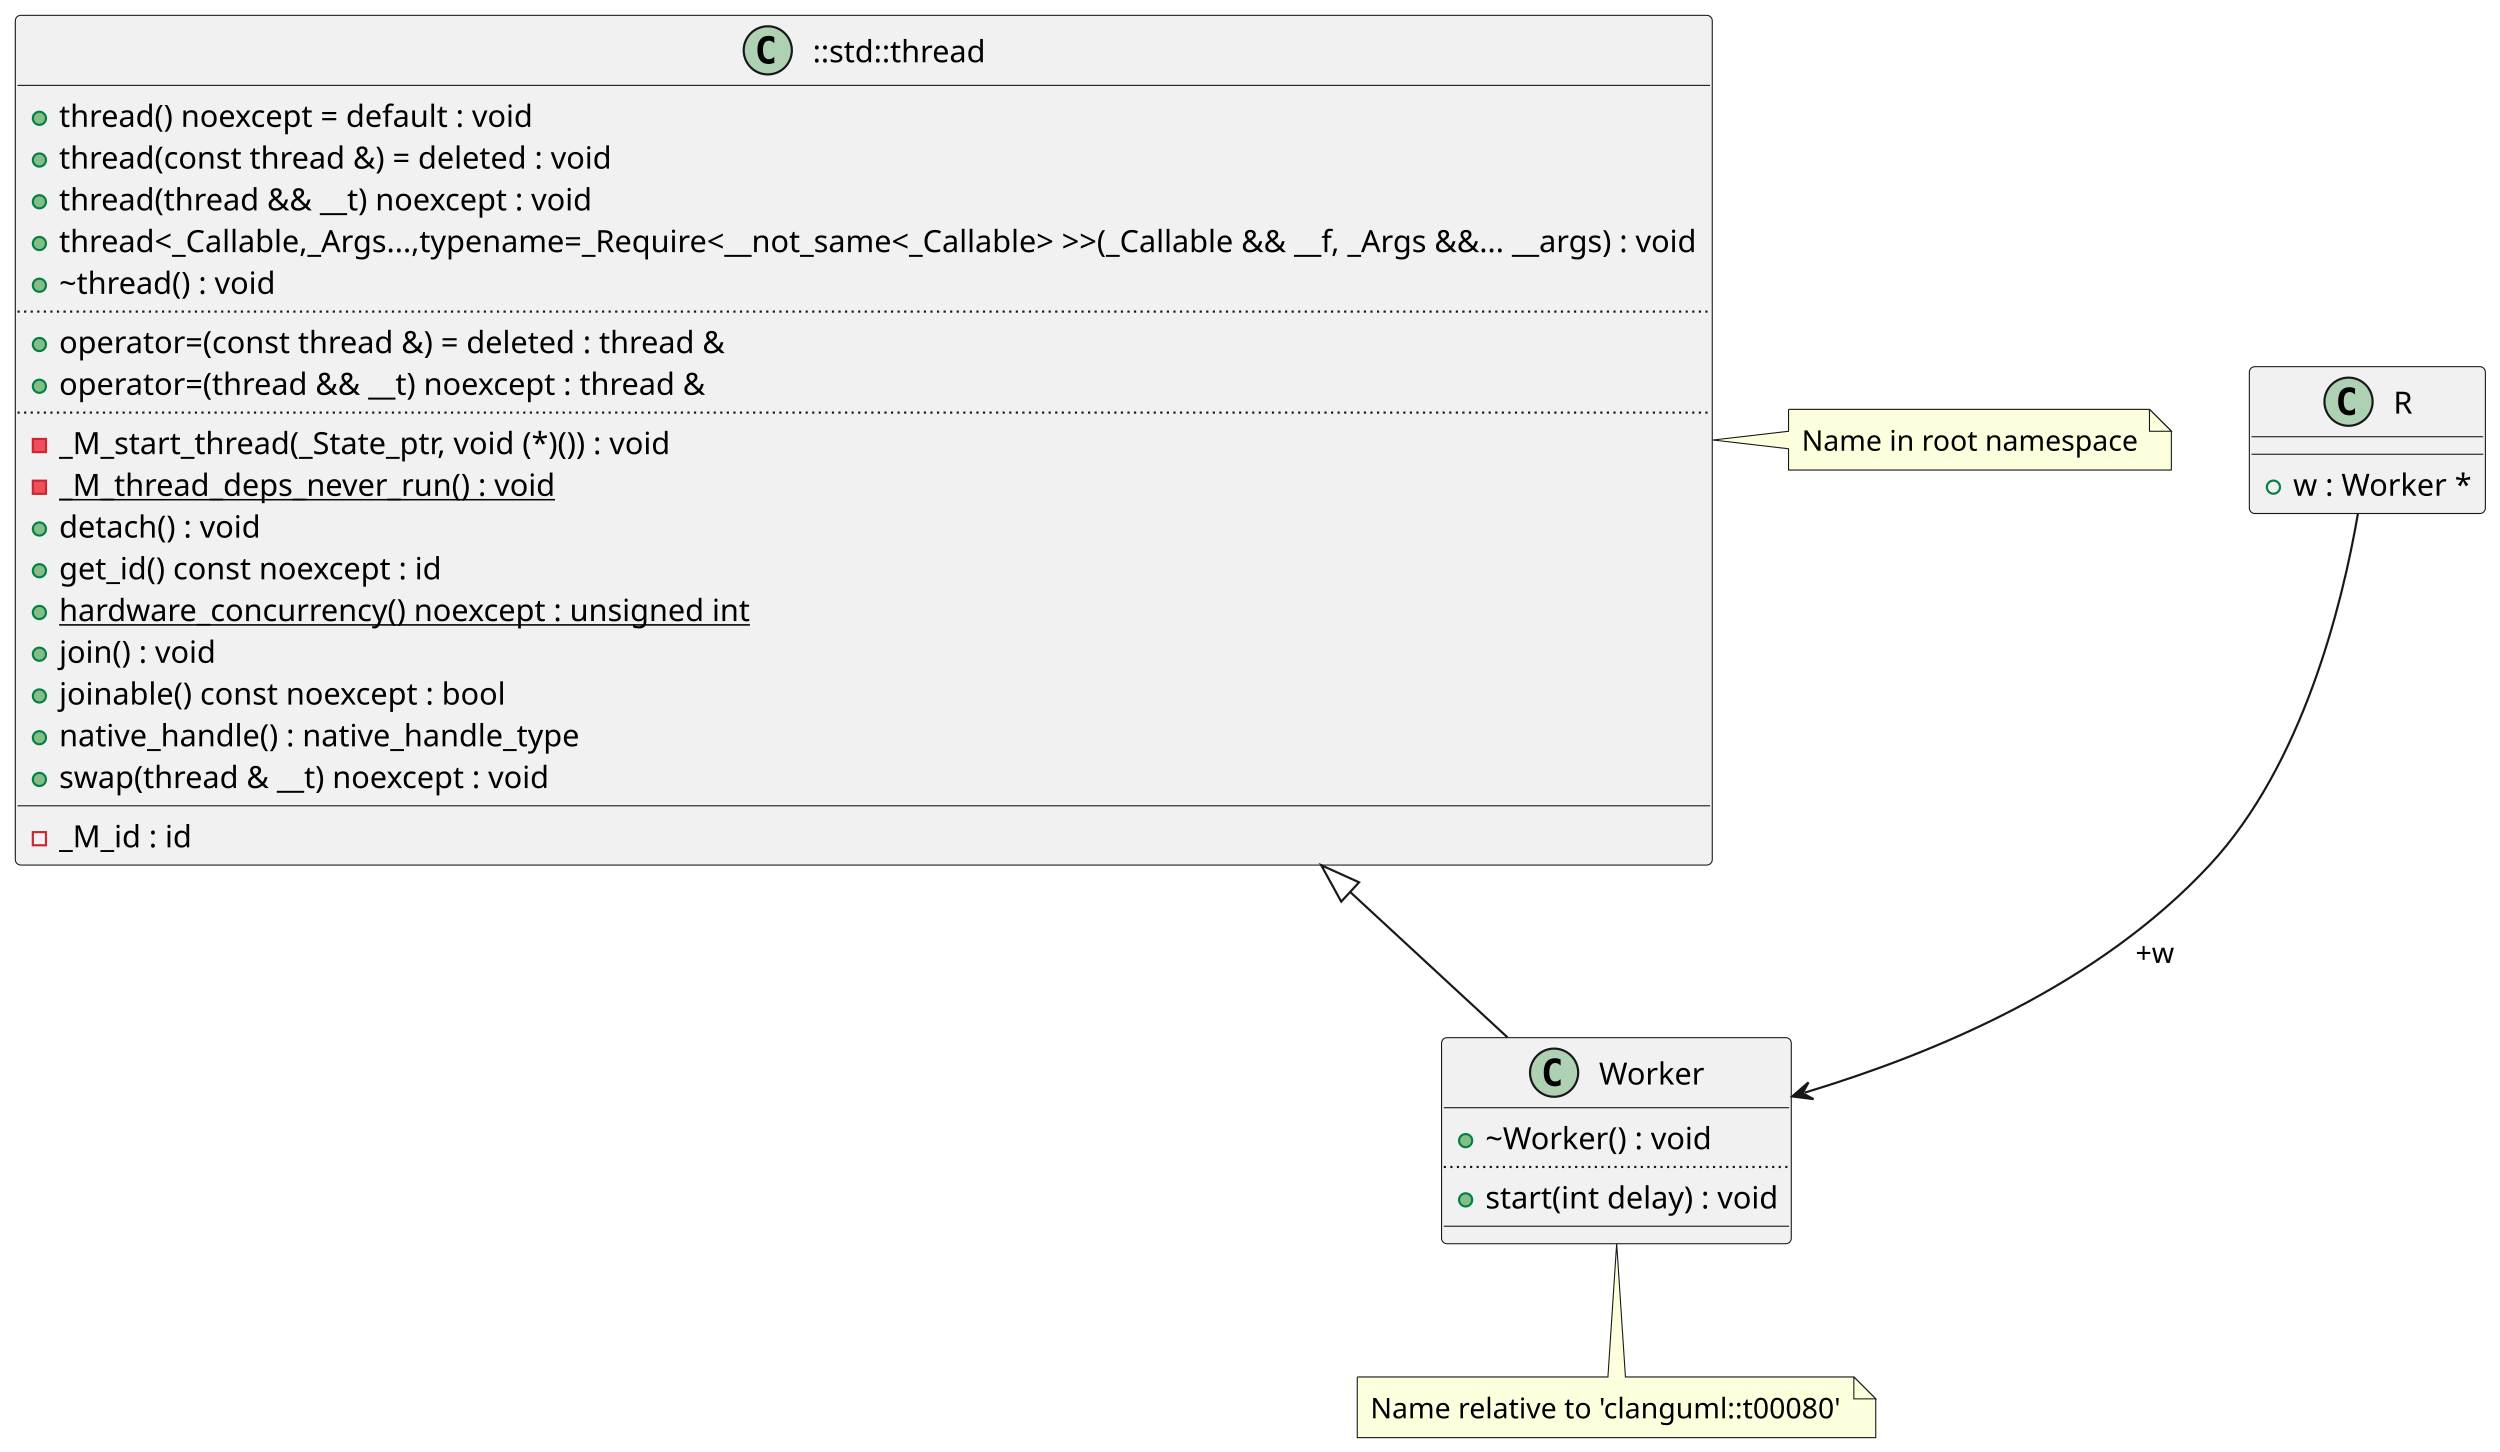
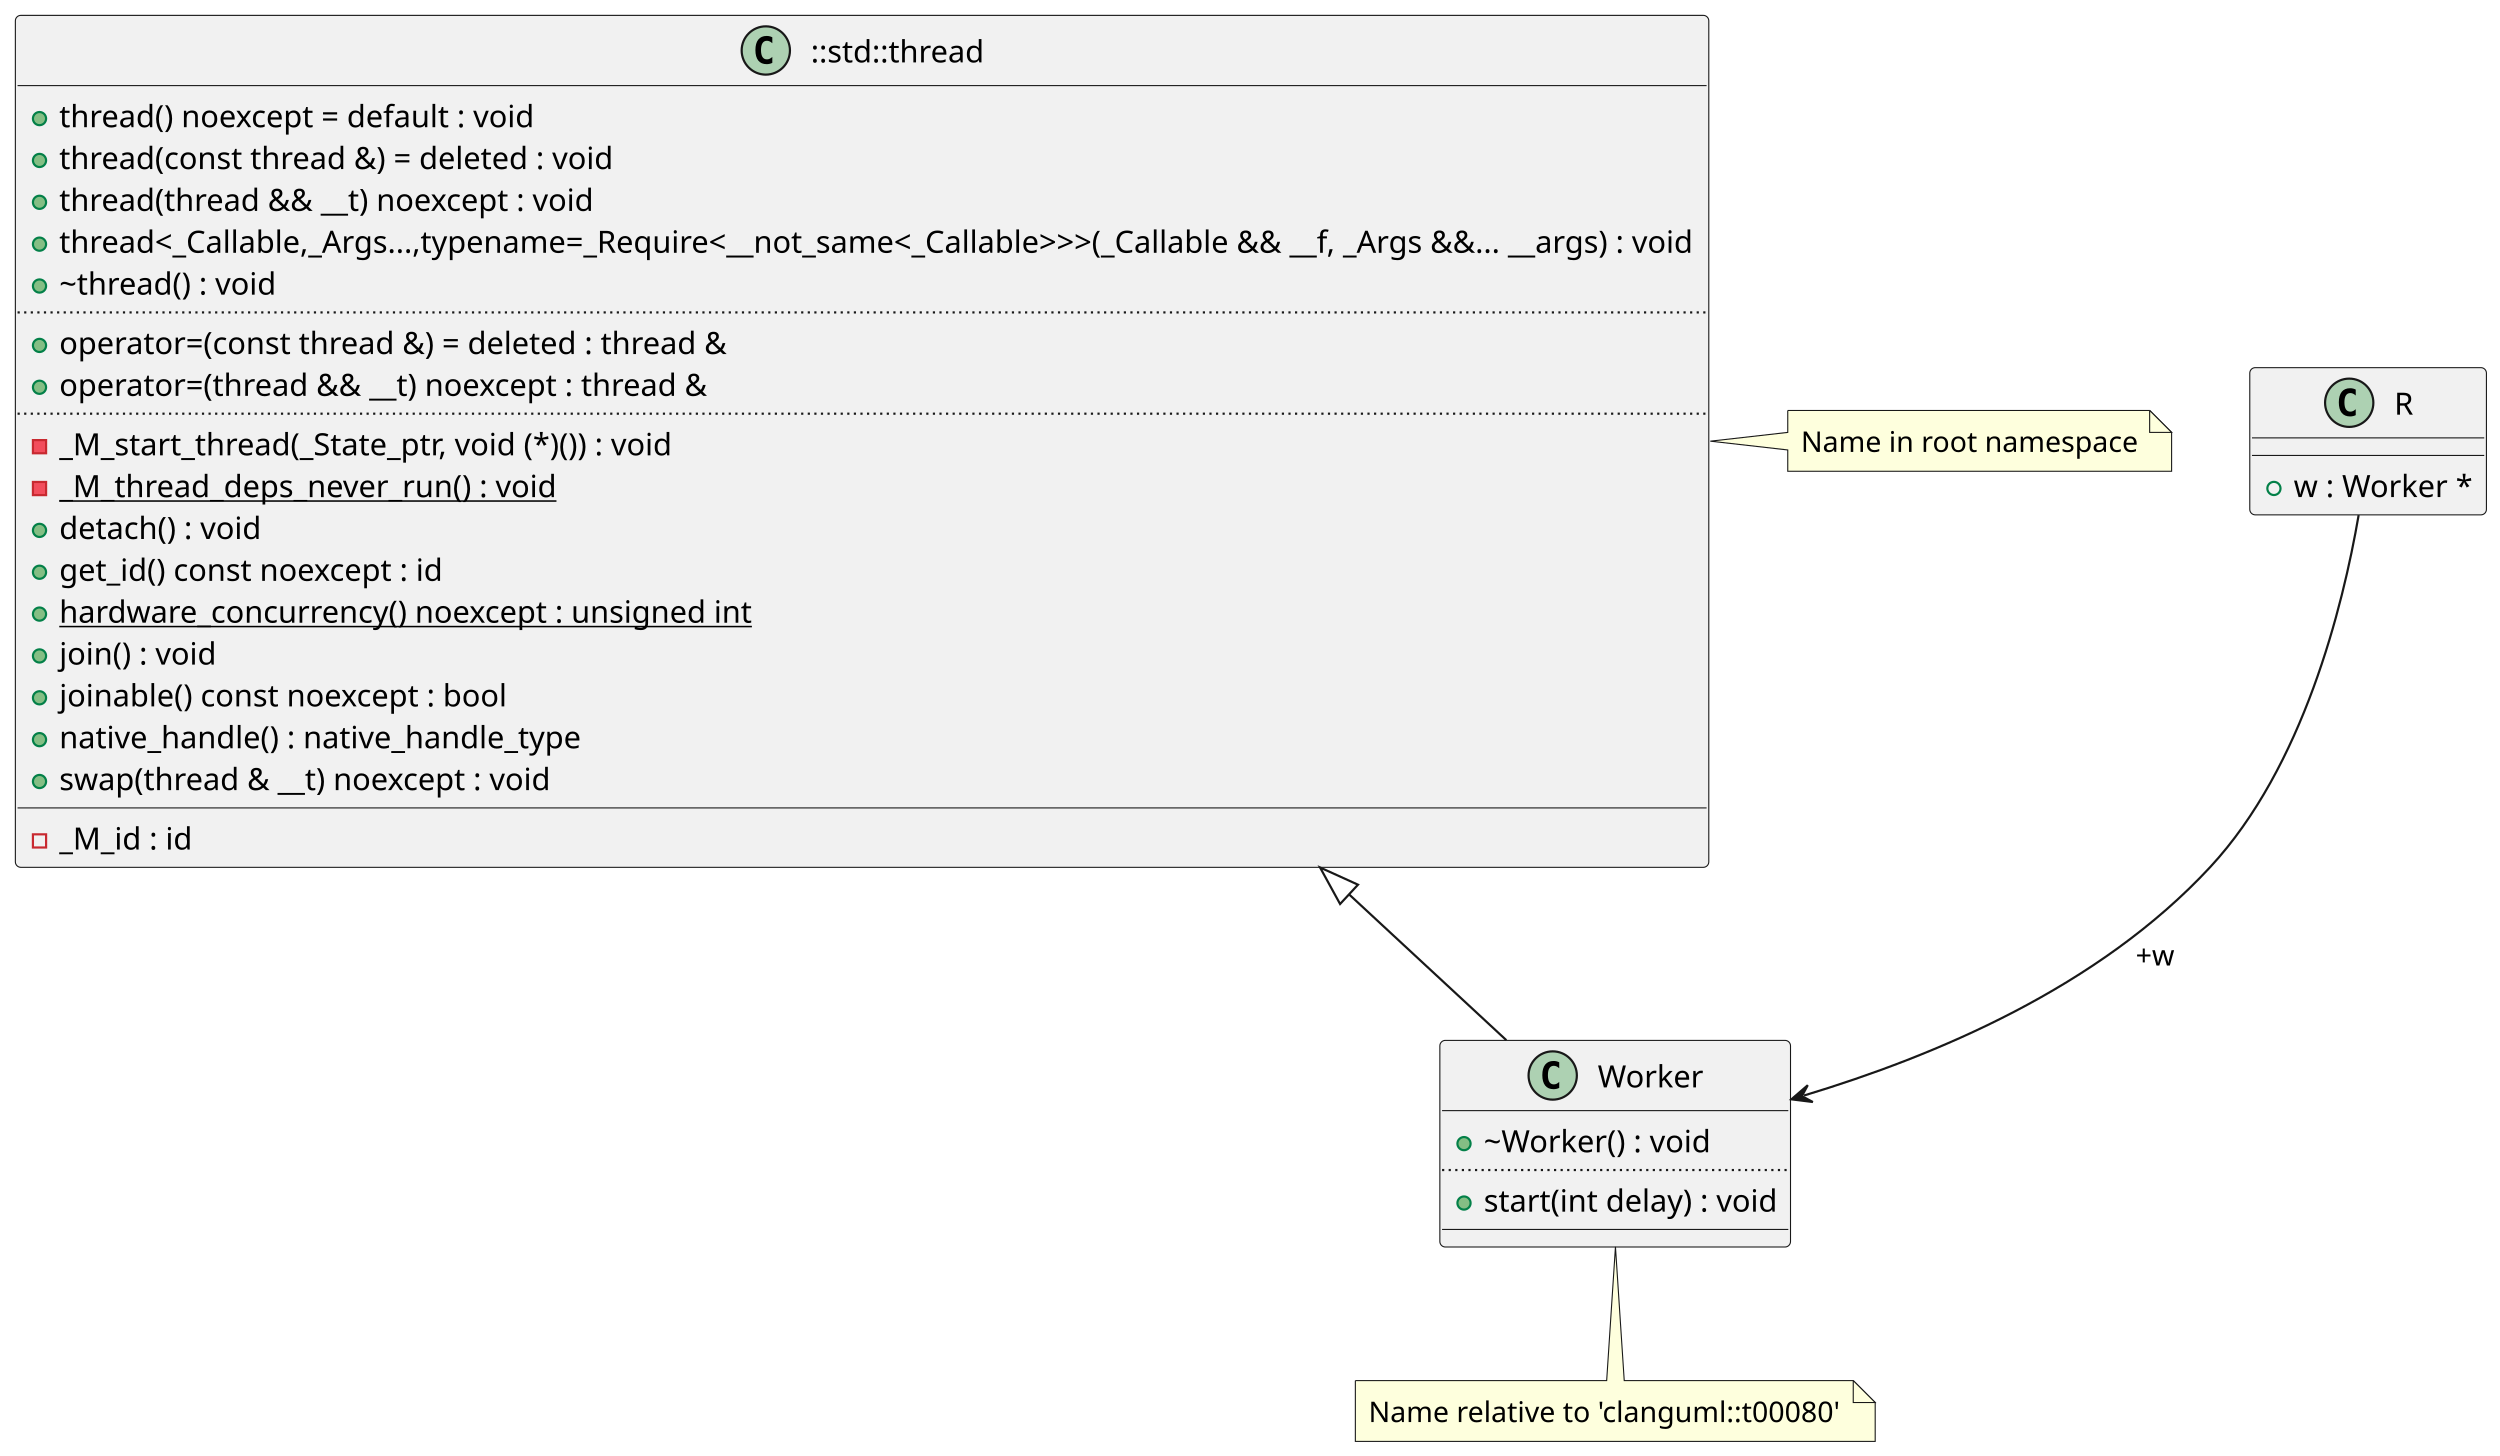
- <svg xmlns="http://www.w3.org/2000/svg" contentStyleType="text/css" data-diagram-type="CLASS" height="663px" preserveAspectRatio="none" style="width:1142px;height:663px;background:#FFFFFF;" version="1.1" viewBox="0 0 1142 663" width="1142px" zoomAndPan="magnify">
+ <svg xmlns="http://www.w3.org/2000/svg" contentStyleType="text/css" data-diagram-type="CLASS" height="663px" preserveAspectRatio="none" style="width:1139px;height:663px;background:#FFFFFF;" version="1.1" viewBox="0 0 1139 663" width="1139px" zoomAndPan="magnify">
  <defs>
    <style type="text/css">a:hover { text-decoration: underline; }</style>
  </defs>
  <g>
    <g id="elem_C_0015292512913378933439">
-       <rect codeLine="2" fill="#F1F1F1" height="388.155" id="C_0015292512913378933439" rx="2.5" ry="2.5" style="stroke:#181818;stroke-width:0.5;" width="775.165" x="7" y="7" />
-       <ellipse cx="350.72" cy="23" fill="#ADD1B2" rx="11" ry="11" style="stroke:#181818;stroke-width:1;" />
-       <path d="M353.688,28.641 Q353.11,28.938 352.47,29.078 Q351.829,29.234 351.126,29.234 Q348.626,29.234 347.298,27.594 Q345.985,25.938 345.985,22.812 Q345.985,19.688 347.298,18.031 Q348.626,16.375 351.126,16.375 Q351.829,16.375 352.47,16.531 Q353.126,16.688 353.688,16.984 L353.688,19.703 Q353.063,19.125 352.47,18.859 Q351.876,18.578 351.251,18.578 Q349.907,18.578 349.22,19.656 Q348.532,20.719 348.532,22.812 Q348.532,24.906 349.22,25.984 Q349.907,27.047 351.251,27.047 Q351.876,27.047 352.47,26.781 Q353.063,26.5 353.688,25.922 L353.688,28.641 Z " fill="#000000" />
-       <text fill="#000000" font-family="sans-serif" font-size="14" lengthAdjust="spacing" textLength="79.226" x="371.22" y="28.432">::std::thread</text>
-       <line style="stroke:#181818;stroke-width:0.5;" x1="8" x2="781.165" y1="39" y2="39" />
+       <rect codeLine="2" fill="#F1F1F1" height="388.155" id="C_0015292512913378933439" rx="2.5" ry="2.5" style="stroke:#181818;stroke-width:0.5;" width="771.525" x="7" y="7" />
+       <ellipse cx="348.9" cy="23" fill="#ADD1B2" rx="11" ry="11" style="stroke:#181818;stroke-width:1;" />
+       <path d="M351.868,28.641 Q351.29,28.938 350.65,29.078 Q350.009,29.234 349.306,29.234 Q346.806,29.234 345.478,27.594 Q344.165,25.938 344.165,22.812 Q344.165,19.688 345.478,18.031 Q346.806,16.375 349.306,16.375 Q350.009,16.375 350.65,16.531 Q351.306,16.688 351.868,16.984 L351.868,19.703 Q351.243,19.125 350.65,18.859 Q350.056,18.578 349.431,18.578 Q348.087,18.578 347.4,19.656 Q346.712,20.719 346.712,22.812 Q346.712,24.906 347.4,25.984 Q348.087,27.047 349.431,27.047 Q350.056,27.047 350.65,26.781 Q351.243,26.5 351.868,25.922 L351.868,28.641 Z " fill="#000000" />
+       <text fill="#000000" font-family="sans-serif" font-size="14" lengthAdjust="spacing" textLength="79.226" x="369.4" y="28.432">::std::thread</text>
+       <line style="stroke:#181818;stroke-width:0.5;" x1="8" x2="777.525" y1="39" y2="39" />
      <ellipse cx="18" cy="54.034" fill="#84BE84" rx="3" ry="3" style="stroke:#038048;stroke-width:1;" />
      <text fill="#000000" font-family="sans-serif" font-size="14" lengthAdjust="spacing" textLength="217.209" x="27" y="57.966">thread() noexcept = default : void</text>
      <ellipse cx="18" cy="73.102" fill="#84BE84" rx="3" ry="3" style="stroke:#038048;stroke-width:1;" />
      <text fill="#000000" font-family="sans-serif" font-size="14" lengthAdjust="spacing" textLength="252.923" x="27" y="77.034">thread(const thread &amp;) = deleted : void</text>
      <ellipse cx="18" cy="92.17" fill="#84BE84" rx="3" ry="3" style="stroke:#038048;stroke-width:1;" />
      <text fill="#000000" font-family="sans-serif" font-size="14" lengthAdjust="spacing" textLength="244.537" x="27" y="96.102">thread(thread &amp;&amp; __t) noexcept : void</text>
      <ellipse cx="18" cy="111.238" fill="#84BE84" rx="3" ry="3" style="stroke:#038048;stroke-width:1;" />
-       <text fill="#000000" font-family="sans-serif" font-size="14" lengthAdjust="spacing" textLength="749.165" x="27" y="115.17">thread&lt;_Callable,_Args...,typename=_Require&lt;__not_same&lt;_Callable&gt; &gt;&gt;(_Callable &amp;&amp; __f, _Args &amp;&amp;... __args) : void</text>
+       <text fill="#000000" font-family="sans-serif" font-size="14" lengthAdjust="spacing" textLength="745.525" x="27" y="115.17">thread&lt;_Callable,_Args...,typename=_Require&lt;__not_same&lt;_Callable&gt;&gt;&gt;(_Callable &amp;&amp; __f, _Args &amp;&amp;... __args) : void</text>
      <ellipse cx="18" cy="130.306" fill="#84BE84" rx="3" ry="3" style="stroke:#038048;stroke-width:1;" />
      <text fill="#000000" font-family="sans-serif" font-size="14" lengthAdjust="spacing" textLength="99.092" x="27" y="134.238">~thread() : void</text>
-       <line style="stroke:#181818;stroke-width:1;stroke-dasharray:1.0,2.0;" x1="8" x2="781.165" y1="142.34" y2="142.34" />
+       <line style="stroke:#181818;stroke-width:1;stroke-dasharray:1.0,2.0;" x1="8" x2="777.525" y1="142.34" y2="142.34" />
      <ellipse cx="18" cy="157.374" fill="#84BE84" rx="3" ry="3" style="stroke:#038048;stroke-width:1;" />
      <text fill="#000000" font-family="sans-serif" font-size="14" lengthAdjust="spacing" textLength="304.933" x="27" y="161.305">operator=(const thread &amp;) = deleted : thread &amp;</text>
      <ellipse cx="18" cy="176.441" fill="#84BE84" rx="3" ry="3" style="stroke:#038048;stroke-width:1;" />
      <text fill="#000000" font-family="sans-serif" font-size="14" lengthAdjust="spacing" textLength="296.547" x="27" y="180.373">operator=(thread &amp;&amp; __t) noexcept : thread &amp;</text>
-       <line style="stroke:#181818;stroke-width:1;stroke-dasharray:1.0,2.0;" x1="8" x2="781.165" y1="188.475" y2="188.475" />
+       <line style="stroke:#181818;stroke-width:1;stroke-dasharray:1.0,2.0;" x1="8" x2="777.525" y1="188.475" y2="188.475" />
      <rect fill="#F24D5C" height="6" style="stroke:#C82930;stroke-width:1;" width="6" x="15" y="200.509" />
      <text fill="#000000" font-family="sans-serif" font-size="14" lengthAdjust="spacing" textLength="281.651" x="27" y="207.441">_M_start_thread(_State_ptr, void (*)()) : void</text>
      <rect fill="#F24D5C" height="6" style="stroke:#C82930;stroke-width:1;" width="6" x="15" y="219.577" />
      <text fill="#000000" font-family="sans-serif" font-size="14" lengthAdjust="spacing" text-decoration="underline" textLength="227.107" x="27" y="226.509">_M_thread_deps_never_run() : void</text>
      <ellipse cx="18" cy="241.645" fill="#84BE84" rx="3" ry="3" style="stroke:#038048;stroke-width:1;" />
      <text fill="#000000" font-family="sans-serif" font-size="14" lengthAdjust="spacing" textLength="92.022" x="27" y="245.577">detach() : void</text>
      <ellipse cx="18" cy="260.713" fill="#84BE84" rx="3" ry="3" style="stroke:#038048;stroke-width:1;" />
      <text fill="#000000" font-family="sans-serif" font-size="14" lengthAdjust="spacing" textLength="175.237" x="27" y="264.645">get_id() const noexcept : id</text>
      <ellipse cx="18" cy="279.781" fill="#84BE84" rx="3" ry="3" style="stroke:#038048;stroke-width:1;" />
      <text fill="#000000" font-family="sans-serif" font-size="14" lengthAdjust="spacing" text-decoration="underline" textLength="316.959" x="27" y="283.713">hardware_concurrency() noexcept : unsigned int</text>
      <ellipse cx="18" cy="298.849" fill="#84BE84" rx="3" ry="3" style="stroke:#038048;stroke-width:1;" />
      <text fill="#000000" font-family="sans-serif" font-size="14" lengthAdjust="spacing" textLength="71.582" x="27" y="302.781">join() : void</text>
      <ellipse cx="18" cy="317.917" fill="#84BE84" rx="3" ry="3" style="stroke:#038048;stroke-width:1;" />
      <text fill="#000000" font-family="sans-serif" font-size="14" lengthAdjust="spacing" textLength="204.497" x="27" y="321.849">joinable() const noexcept : bool</text>
      <ellipse cx="18" cy="336.985" fill="#84BE84" rx="3" ry="3" style="stroke:#038048;stroke-width:1;" />
      <text fill="#000000" font-family="sans-serif" font-size="14" lengthAdjust="spacing" textLength="237.691" x="27" y="340.917">native_handle() : native_handle_type</text>
      <ellipse cx="18" cy="356.053" fill="#84BE84" rx="3" ry="3" style="stroke:#038048;stroke-width:1;" />
      <text fill="#000000" font-family="sans-serif" font-size="14" lengthAdjust="spacing" textLength="224.615" x="27" y="359.985">swap(thread &amp; __t) noexcept : void</text>
-       <line style="stroke:#181818;stroke-width:0.5;" x1="8" x2="781.165" y1="368.087" y2="368.087" />
+       <line style="stroke:#181818;stroke-width:0.5;" x1="8" x2="777.525" y1="368.087" y2="368.087" />
      <rect fill="transparent" height="6" style="stroke:#C82930;stroke-width:1;" width="6" x="15" y="380.121" />
      <text fill="#000000" font-family="sans-serif" font-size="14" lengthAdjust="spacing" textLength="60.606" x="27" y="387.053">_M_id : id</text>
    </g>
    <g id="elem_C_0009784607930441346007">
-       <rect codeLine="25" fill="#F1F1F1" height="94.136" id="C_0009784607930441346007" rx="2.5" ry="2.5" style="stroke:#181818;stroke-width:0.5;" width="159.756" x="658.5" y="474" />
-       <ellipse cx="709.915" cy="490" fill="#ADD1B2" rx="11" ry="11" style="stroke:#181818;stroke-width:1;" />
-       <path d="M712.884,495.641 Q712.306,495.938 711.665,496.078 Q711.024,496.234 710.321,496.234 Q707.821,496.234 706.493,494.594 Q705.181,492.938 705.181,489.812 Q705.181,486.688 706.493,485.031 Q707.821,483.375 710.321,483.375 Q711.024,483.375 711.665,483.531 Q712.321,483.688 712.884,483.984 L712.884,486.703 Q712.259,486.125 711.665,485.859 Q711.071,485.578 710.446,485.578 Q709.102,485.578 708.415,486.656 Q707.727,487.719 707.727,489.812 Q707.727,491.906 708.415,492.984 Q709.102,494.047 710.446,494.047 Q711.071,494.047 711.665,493.781 Q712.259,493.5 712.884,492.922 L712.884,495.641 Z " fill="#000000" />
-       <text fill="#000000" font-family="sans-serif" font-size="14" lengthAdjust="spacing" textLength="48.426" x="730.415" y="495.432">Worker</text>
-       <line style="stroke:#181818;stroke-width:0.5;" x1="659.5" x2="817.255" y1="506" y2="506" />
-       <ellipse cx="669.5" cy="521.034" fill="#84BE84" rx="3" ry="3" style="stroke:#038048;stroke-width:1;" />
-       <text fill="#000000" font-family="sans-serif" font-size="14" lengthAdjust="spacing" textLength="103.67" x="678.5" y="524.966">~Worker() : void</text>
-       <line style="stroke:#181818;stroke-width:1;stroke-dasharray:1.0,2.0;" x1="659.5" x2="817.255" y1="533.068" y2="533.068" />
-       <ellipse cx="669.5" cy="548.102" fill="#84BE84" rx="3" ry="3" style="stroke:#038048;stroke-width:1;" />
-       <text fill="#000000" font-family="sans-serif" font-size="14" lengthAdjust="spacing" textLength="133.756" x="678.5" y="552.034">start(int delay) : void</text>
-       <line style="stroke:#181818;stroke-width:0.5;" x1="659.5" x2="817.255" y1="560.136" y2="560.136" />
+       <rect codeLine="25" fill="#F1F1F1" height="94.136" id="C_0009784607930441346007" rx="2.5" ry="2.5" style="stroke:#181818;stroke-width:0.5;" width="159.756" x="656" y="474" />
+       <ellipse cx="707.415" cy="490" fill="#ADD1B2" rx="11" ry="11" style="stroke:#181818;stroke-width:1;" />
+       <path d="M710.384,495.641 Q709.806,495.938 709.165,496.078 Q708.524,496.234 707.821,496.234 Q705.321,496.234 703.993,494.594 Q702.681,492.938 702.681,489.812 Q702.681,486.688 703.993,485.031 Q705.321,483.375 707.821,483.375 Q708.524,483.375 709.165,483.531 Q709.821,483.688 710.384,483.984 L710.384,486.703 Q709.759,486.125 709.165,485.859 Q708.571,485.578 707.946,485.578 Q706.602,485.578 705.915,486.656 Q705.227,487.719 705.227,489.812 Q705.227,491.906 705.915,492.984 Q706.602,494.047 707.946,494.047 Q708.571,494.047 709.165,493.781 Q709.759,493.5 710.384,492.922 L710.384,495.641 Z " fill="#000000" />
+       <text fill="#000000" font-family="sans-serif" font-size="14" lengthAdjust="spacing" textLength="48.426" x="727.915" y="495.432">Worker</text>
+       <line style="stroke:#181818;stroke-width:0.5;" x1="657" x2="814.755" y1="506" y2="506" />
+       <ellipse cx="667" cy="521.034" fill="#84BE84" rx="3" ry="3" style="stroke:#038048;stroke-width:1;" />
+       <text fill="#000000" font-family="sans-serif" font-size="14" lengthAdjust="spacing" textLength="103.67" x="676" y="524.966">~Worker() : void</text>
+       <line style="stroke:#181818;stroke-width:1;stroke-dasharray:1.0,2.0;" x1="657" x2="814.755" y1="533.068" y2="533.068" />
+       <ellipse cx="667" cy="548.102" fill="#84BE84" rx="3" ry="3" style="stroke:#038048;stroke-width:1;" />
+       <text fill="#000000" font-family="sans-serif" font-size="14" lengthAdjust="spacing" textLength="133.756" x="676" y="552.034">start(int delay) : void</text>
+       <line style="stroke:#181818;stroke-width:0.5;" x1="657" x2="814.755" y1="560.136" y2="560.136" />
    </g>
    <g id="elem_C_0012172460947490041262">
-       <rect codeLine="32" fill="#F1F1F1" height="67.068" id="C_0012172460947490041262" rx="2.5" ry="2.5" style="stroke:#181818;stroke-width:0.5;" width="107.816" x="1027.5" y="167.5" />
-       <ellipse cx="1072.804" cy="183.5" fill="#ADD1B2" rx="11" ry="11" style="stroke:#181818;stroke-width:1;" />
-       <path d="M1075.773,189.141 Q1075.195,189.438 1074.554,189.578 Q1073.913,189.734 1073.21,189.734 Q1070.71,189.734 1069.382,188.094 Q1068.07,186.438 1068.07,183.312 Q1068.07,180.188 1069.382,178.531 Q1070.71,176.875 1073.21,176.875 Q1073.913,176.875 1074.554,177.031 Q1075.21,177.188 1075.773,177.484 L1075.773,180.203 Q1075.148,179.625 1074.554,179.359 Q1073.96,179.078 1073.335,179.078 Q1071.991,179.078 1071.304,180.156 Q1070.616,181.219 1070.616,183.312 Q1070.616,185.406 1071.304,186.484 Q1071.991,187.547 1073.335,187.547 Q1073.96,187.547 1074.554,187.281 Q1075.148,187 1075.773,186.422 L1075.773,189.141 Z " fill="#000000" />
-       <text fill="#000000" font-family="sans-serif" font-size="14" lengthAdjust="spacing" textLength="8.708" x="1093.304" y="188.932">R</text>
-       <line style="stroke:#181818;stroke-width:0.5;" x1="1028.5" x2="1134.316" y1="199.5" y2="199.5" />
-       <line style="stroke:#181818;stroke-width:0.5;" x1="1028.5" x2="1134.316" y1="207.5" y2="207.5" />
-       <ellipse cx="1038.5" cy="222.534" fill="transparent" rx="3" ry="3" style="stroke:#038048;stroke-width:1;" />
-       <text fill="#000000" font-family="sans-serif" font-size="14" lengthAdjust="spacing" textLength="81.816" x="1047.5" y="226.466">w : Worker *</text>
+       <rect codeLine="32" fill="#F1F1F1" height="67.068" id="C_0012172460947490041262" rx="2.5" ry="2.5" style="stroke:#181818;stroke-width:0.5;" width="107.816" x="1025" y="167.5" />
+       <ellipse cx="1070.304" cy="183.5" fill="#ADD1B2" rx="11" ry="11" style="stroke:#181818;stroke-width:1;" />
+       <path d="M1073.273,189.141 Q1072.695,189.438 1072.054,189.578 Q1071.413,189.734 1070.71,189.734 Q1068.21,189.734 1066.882,188.094 Q1065.57,186.438 1065.57,183.312 Q1065.57,180.188 1066.882,178.531 Q1068.21,176.875 1070.71,176.875 Q1071.413,176.875 1072.054,177.031 Q1072.71,177.188 1073.273,177.484 L1073.273,180.203 Q1072.648,179.625 1072.054,179.359 Q1071.46,179.078 1070.835,179.078 Q1069.491,179.078 1068.804,180.156 Q1068.116,181.219 1068.116,183.312 Q1068.116,185.406 1068.804,186.484 Q1069.491,187.547 1070.835,187.547 Q1071.46,187.547 1072.054,187.281 Q1072.648,187 1073.273,186.422 L1073.273,189.141 Z " fill="#000000" />
+       <text fill="#000000" font-family="sans-serif" font-size="14" lengthAdjust="spacing" textLength="8.708" x="1090.804" y="188.932">R</text>
+       <line style="stroke:#181818;stroke-width:0.5;" x1="1026" x2="1131.816" y1="199.5" y2="199.5" />
+       <line style="stroke:#181818;stroke-width:0.5;" x1="1026" x2="1131.816" y1="207.5" y2="207.5" />
+       <ellipse cx="1036" cy="222.534" fill="transparent" rx="3" ry="3" style="stroke:#038048;stroke-width:1;" />
+       <text fill="#000000" font-family="sans-serif" font-size="14" lengthAdjust="spacing" textLength="81.816" x="1045" y="226.466">w : Worker *</text>
    </g>
    <g id="elem_GMN7">
-       <path d="M817,187 L817,197 L782.48,201 L817,205 L817,214.706 A0,0 0 0 0 817,214.706 L991.881,214.706 A0,0 0 0 0 991.881,214.706 L991.881,197 L981.881,187 L817,187 A0,0 0 0 0 817,187 " fill="#FEFFDD" style="stroke:#181818;stroke-width:0.5;" />
-       <path d="M981.881,187 L981.881,197 L991.881,197 L981.881,187 " fill="#FEFFDD" style="stroke:#181818;stroke-width:0.5;" />
-       <text fill="#000000" font-family="sans-serif" font-size="13" lengthAdjust="spacing" textLength="153.881" x="823" y="205.897">Name in root namespace</text>
+       <path d="M814.5,187 L814.5,197 L779.22,201 L814.5,205 L814.5,214.706 A0,0 0 0 0 814.5,214.706 L989.381,214.706 A0,0 0 0 0 989.381,214.706 L989.381,197 L979.381,187 L814.5,187 A0,0 0 0 0 814.5,187 " fill="#FEFFDD" style="stroke:#181818;stroke-width:0.5;" />
+       <path d="M979.381,187 L979.381,197 L989.381,197 L979.381,187 " fill="#FEFFDD" style="stroke:#181818;stroke-width:0.5;" />
+       <text fill="#000000" font-family="sans-serif" font-size="13" lengthAdjust="spacing" textLength="153.881" x="820.5" y="205.897">Name in root namespace</text>
    </g>
    <g id="elem_GMN10">
-       <path d="M620,629 L620,656.706 A0,0 0 0 0 620,656.706 L856.839,656.706 A0,0 0 0 0 856.839,656.706 L856.839,639 L846.839,629 L742.5,629 L738.5,568.05 L734.5,629 L620,629 A0,0 0 0 0 620,629 " fill="#FEFFDD" style="stroke:#181818;stroke-width:0.5;" />
-       <path d="M846.839,629 L846.839,639 L856.839,639 L846.839,629 " fill="#FEFFDD" style="stroke:#181818;stroke-width:0.5;" />
-       <text fill="#000000" font-family="sans-serif" font-size="13" lengthAdjust="spacing" textLength="215.839" x="626" y="647.897">Name relative to 'clanguml::t00080'</text>
+       <path d="M617.5,629 L617.5,656.706 A0,0 0 0 0 617.5,656.706 L854.339,656.706 A0,0 0 0 0 854.339,656.706 L854.339,639 L844.339,629 L740,629 L736,568.05 L732,629 L617.5,629 A0,0 0 0 0 617.5,629 " fill="#FEFFDD" style="stroke:#181818;stroke-width:0.5;" />
+       <path d="M844.339,629 L844.339,639 L854.339,639 L844.339,629 " fill="#FEFFDD" style="stroke:#181818;stroke-width:0.5;" />
+       <text fill="#000000" font-family="sans-serif" font-size="13" lengthAdjust="spacing" textLength="215.839" x="623.5" y="647.897">Name relative to 'clanguml::t00080'</text>
    </g>
    <g id="link_C_0015292512913378933439_C_0009784607930441346007">
-       <path codeLine="36" d="M616.747,407.449 C648.397,436.709 665.08,452.13 688.66,473.92 " fill="transparent" id="C_0015292512913378933439-backto-C_0009784607930441346007" style="stroke:#181818;stroke-width:1;" />
-       <polygon fill="transparent" points="603.53,395.23,612.674,411.855,620.82,403.043,603.53,395.23" style="stroke:#181818;stroke-width:1;" />
+       <path codeLine="36" d="M614.622,407.466 C646.192,436.726 662.8,452.13 686.3,473.92 " fill="transparent" id="C_0015292512913378933439-backto-C_0009784607930441346007" style="stroke:#181818;stroke-width:1;" />
+       <polygon fill="transparent" points="601.42,395.23,610.543,411.866,618.7,403.065,601.42,395.23" style="stroke:#181818;stroke-width:1;" />
    </g>
    <g id="link_C_0012172460947490041262_C_0009784607930441346007">
-       <path codeLine="37" d="M1077.1,234.68 C1069.87,276.61 1051.82,349.38 1009.5,395 C958.5,449.99 884.273,481.014 824.403,499.114 " fill="transparent" id="C_0012172460947490041262-to-C_0009784607930441346007" style="stroke:#181818;stroke-width:1;" />
-       <polygon fill="#181818" points="818.66,500.85,828.433,502.074,823.446,499.403,826.117,494.417,818.66,500.85" style="stroke:#181818;stroke-width:1;" />
-       <text fill="#000000" font-family="sans-serif" font-size="13" lengthAdjust="spacing" textLength="17.654" x="975.5" y="439.897">+w</text>
+       <path codeLine="37" d="M1074.6,234.68 C1067.37,276.61 1049.32,349.38 1007,395 C956,449.99 881.773,481.014 821.903,499.114 " fill="transparent" id="C_0012172460947490041262-to-C_0009784607930441346007" style="stroke:#181818;stroke-width:1;" />
+       <polygon fill="#181818" points="816.16,500.85,825.933,502.074,820.946,499.403,823.617,494.417,816.16,500.85" style="stroke:#181818;stroke-width:1;" />
+       <text fill="#000000" font-family="sans-serif" font-size="13" lengthAdjust="spacing" textLength="17.654" x="973" y="439.897">+w</text>
    </g>
  </g>
</svg>
